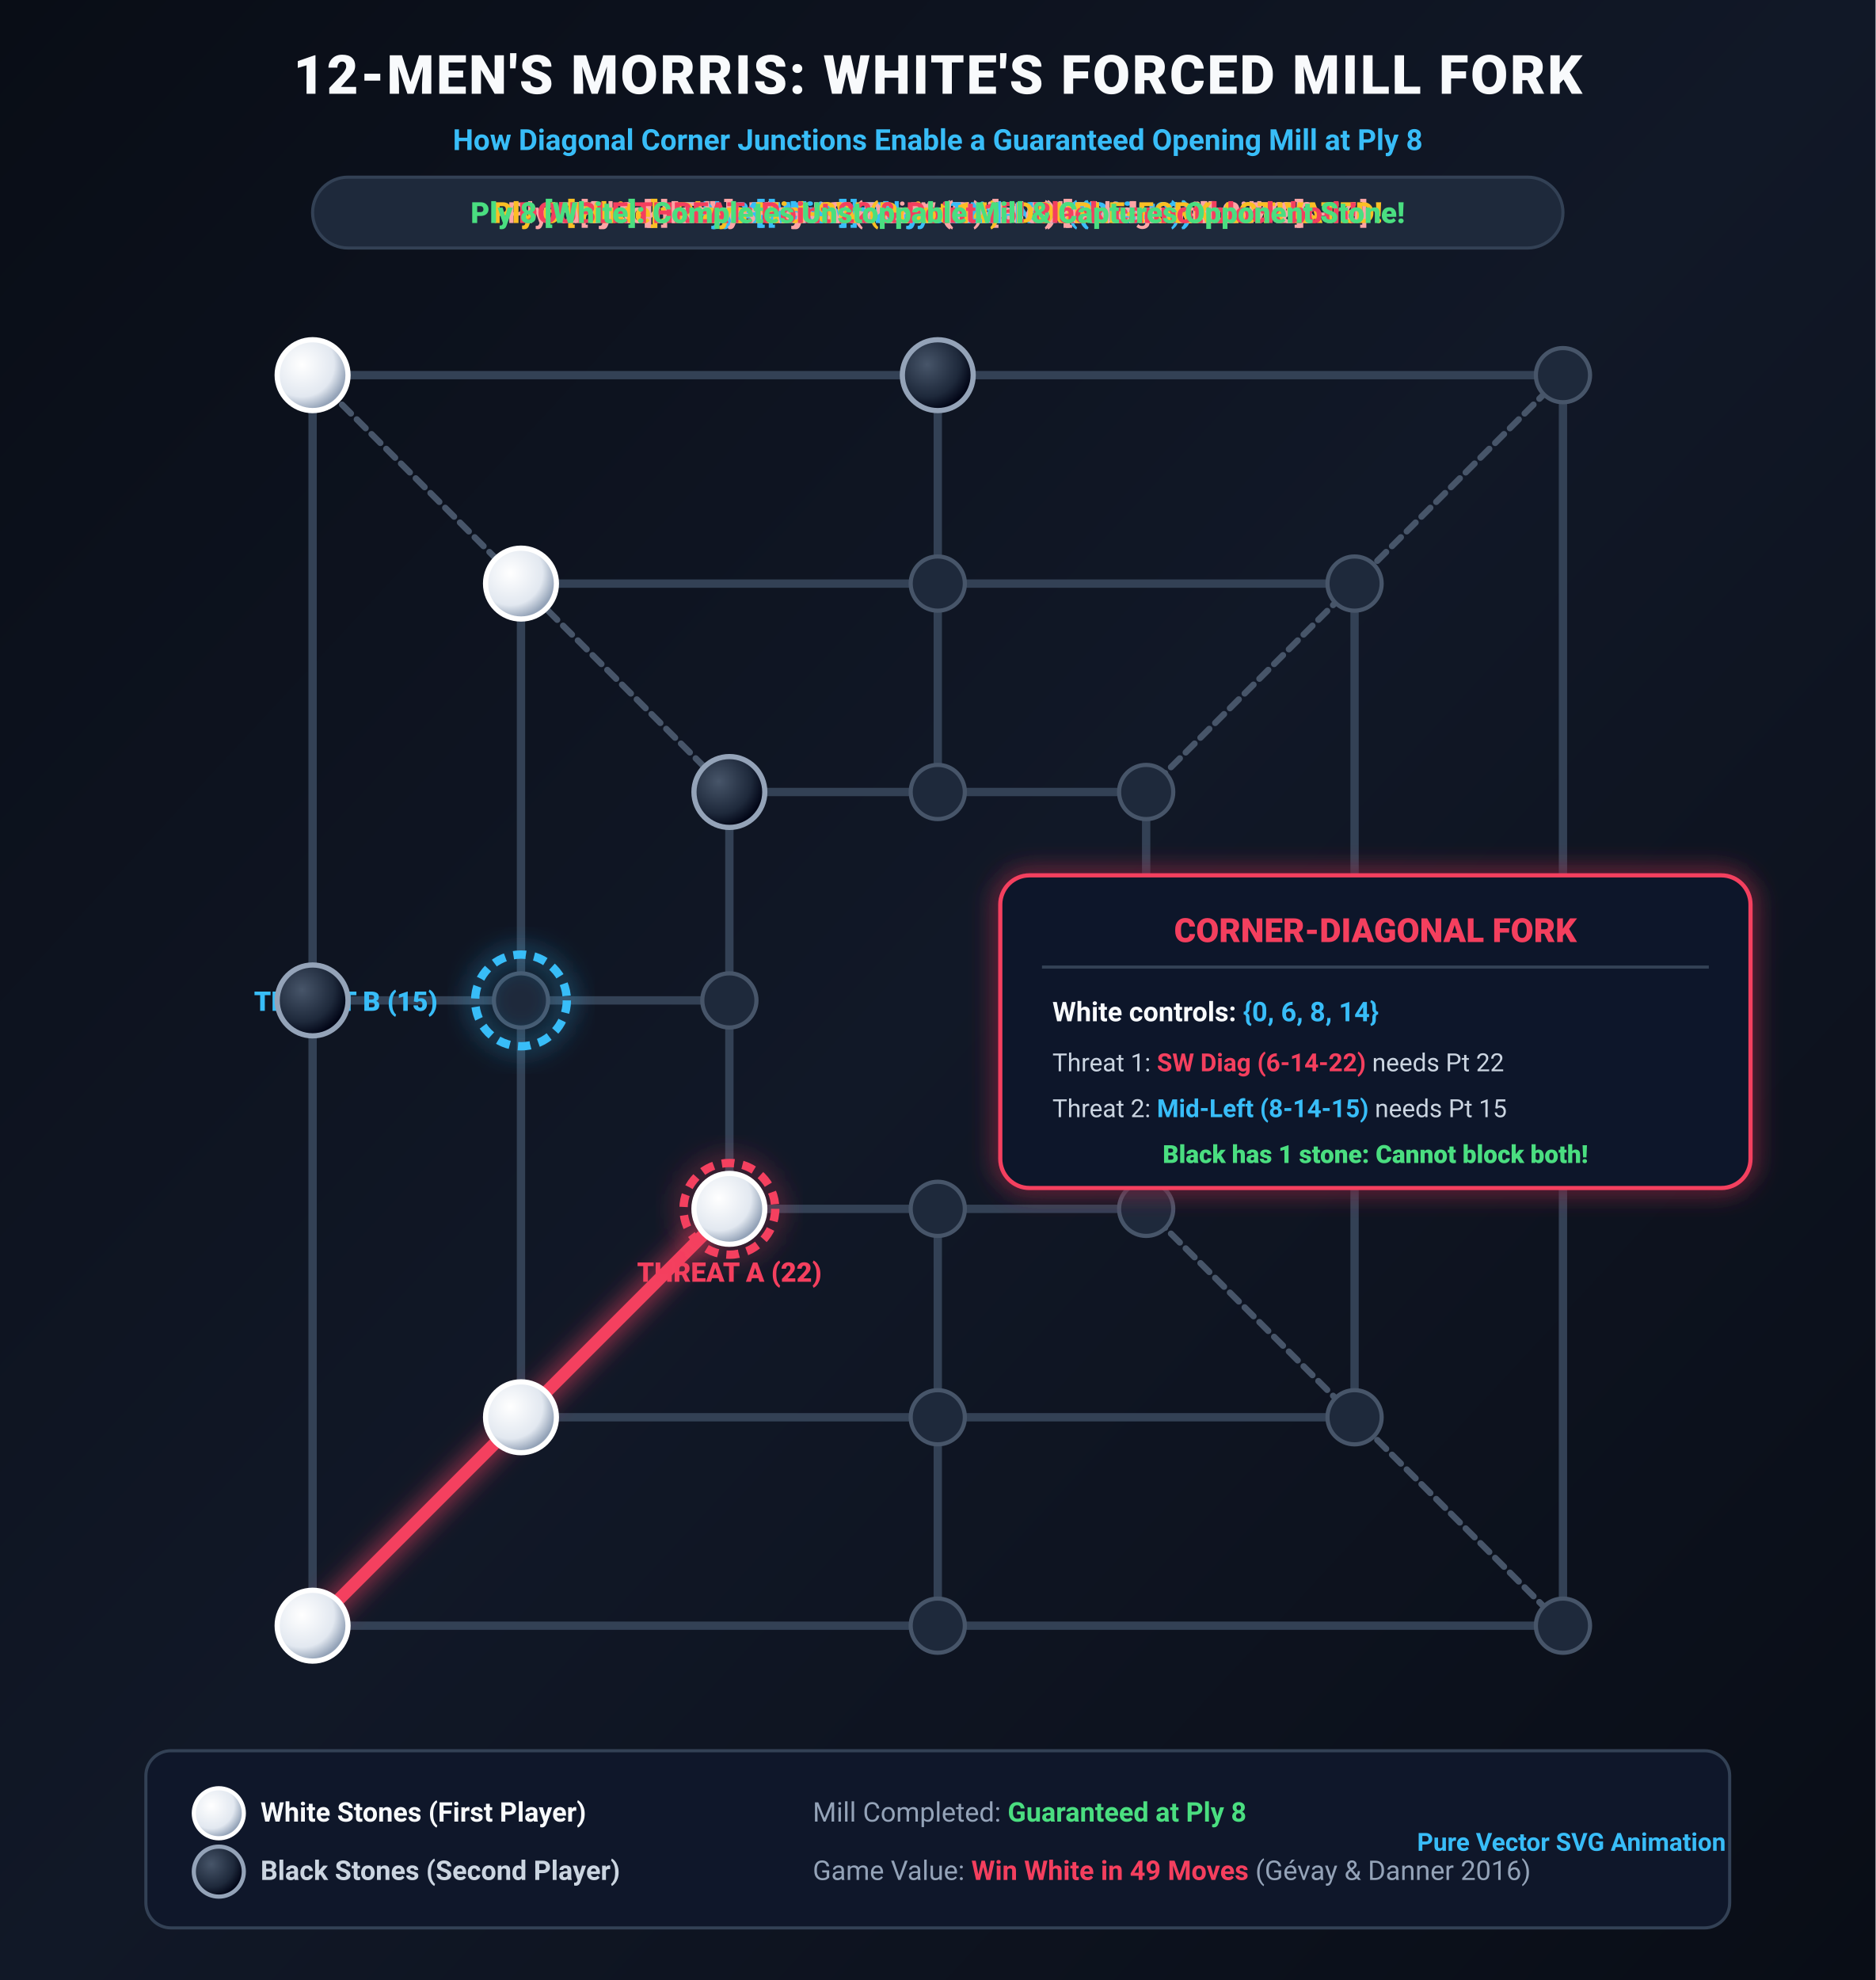
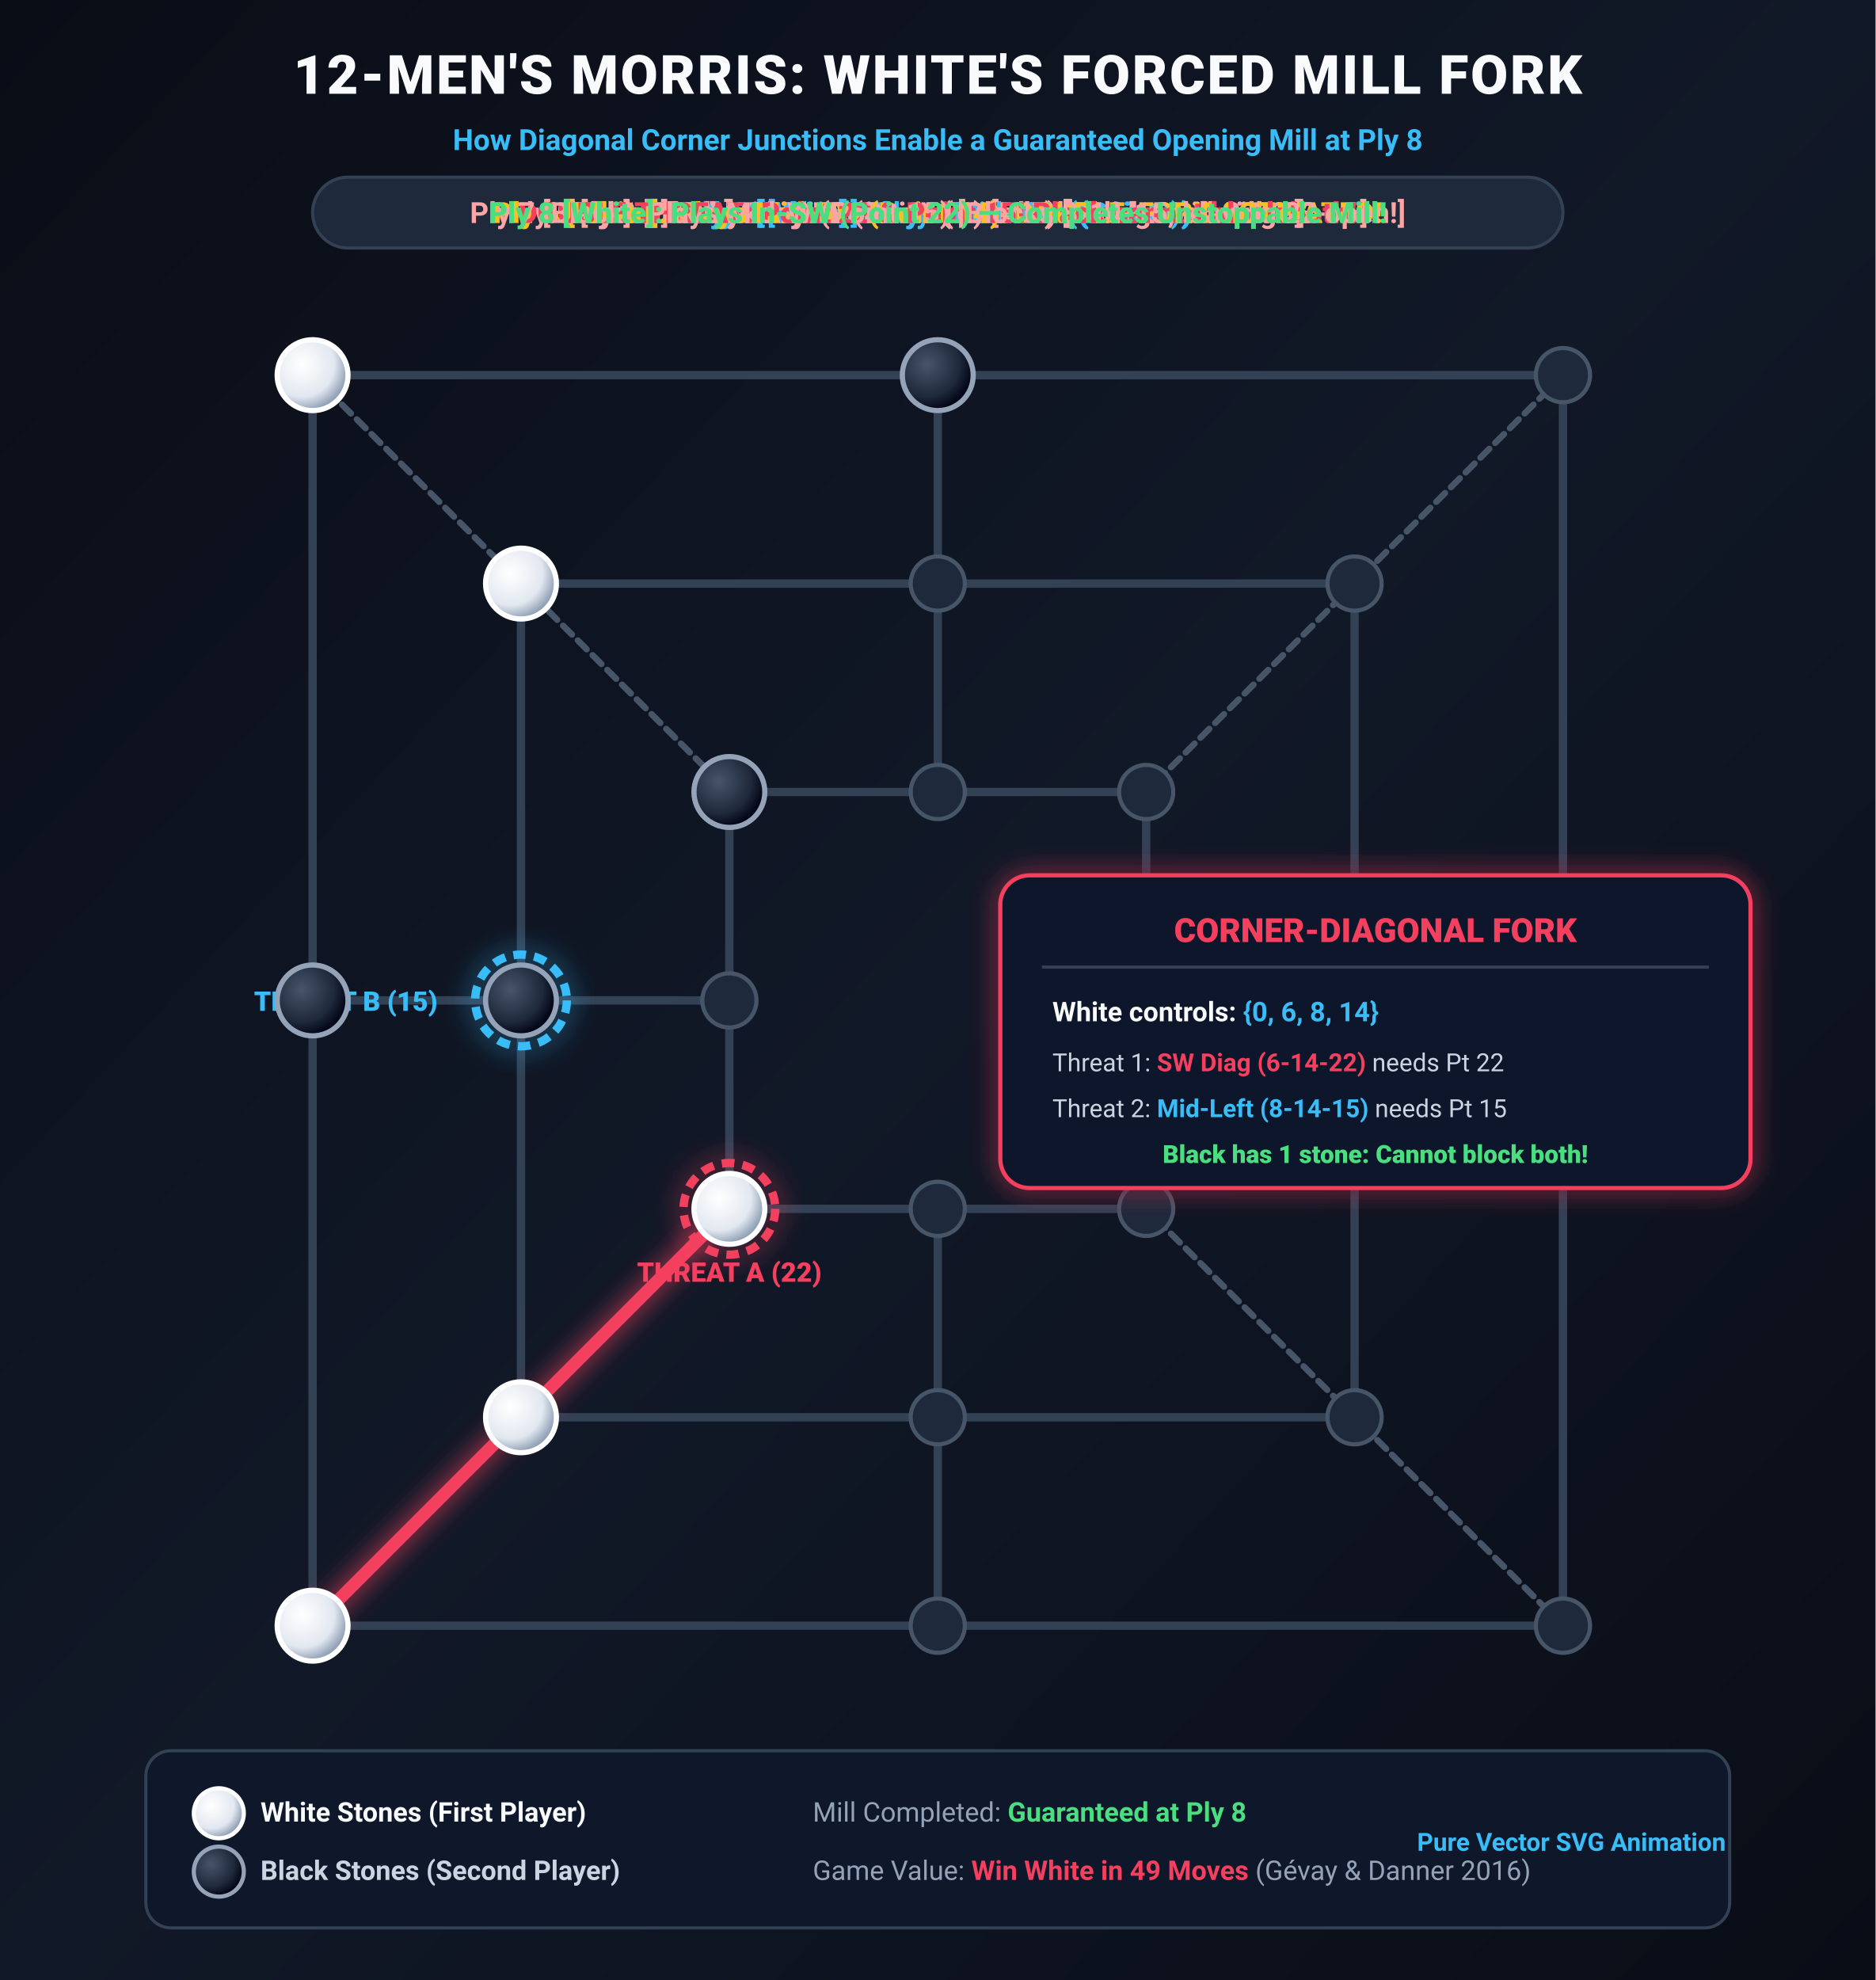
<svg xmlns="http://www.w3.org/2000/svg" viewBox="0 0 900 950" width="100%" height="100%" style="background:#090d16; font-family: ui-sans-serif, system-ui, -apple-system, BlinkMacSystemFont, 'Segoe UI', Roboto, sans-serif;">
  <defs>
    <linearGradient id="bgGradAnim" x1="0%" y1="0%" x2="100%" y2="100%">
      <stop offset="0%" stop-color="#090d16" />
      <stop offset="50%" stop-color="#111827" />
      <stop offset="100%" stop-color="#090d16" />
    </linearGradient>
    <radialGradient id="whiteDisc" cx="35%" cy="35%" r="65%">
      <stop offset="0%" stop-color="#ffffff" />
      <stop offset="70%" stop-color="#e2e8f0" />
      <stop offset="100%" stop-color="#94a3b8" />
    </radialGradient>
    <radialGradient id="blackDisc" cx="35%" cy="35%" r="65%">
      <stop offset="0%" stop-color="#475569" />
      <stop offset="70%" stop-color="#1e293b" />
      <stop offset="100%" stop-color="#020617" />
    </radialGradient>
    <filter id="laserGlow" x="-30%" y="-30%" width="160%" height="160%">
      <feGaussianBlur stdDeviation="6" result="blur" />
      <feComposite in="SourceGraphic" in2="blur" operator="over" />
    </filter>
  </defs>
  <style>
    /* 16s Master Loop */
    @keyframes move0_w0  { 0%, 4% { opacity:0; transform: scale(0.3); } 8%, 95% { opacity:1; transform: scale(1); } 98%, 100% { opacity:0; } }
    @keyframes move1_b1  { 0%, 11% { opacity:0; transform: scale(0.3); } 15%, 95% { opacity:1; transform: scale(1); } 98%, 100% { opacity:0; } }
    @keyframes move2_w6  { 0%, 19% { opacity:0; transform: scale(0.3); } 23%, 95% { opacity:1; transform: scale(1); } 98%, 100% { opacity:0; } }
    @keyframes move3_b7  { 0%, 27% { opacity:0; transform: scale(0.3); } 31%, 95% { opacity:1; transform: scale(1); } 98%, 100% { opacity:0; } }
    @keyframes move4_w8  { 0%, 35% { opacity:0; transform: scale(0.3); } 39%, 95% { opacity:1; transform: scale(1); } 98%, 100% { opacity:0; } }
    @keyframes move5_b16 { 0%, 43% { opacity:0; transform: scale(0.3); } 47%, 95% { opacity:1; transform: scale(1); } 98%, 100% { opacity:0; } }
    @keyframes move6_w14 { 0%, 51% { opacity:0; transform: scale(0.3); } 56%, 95% { opacity:1; transform: scale(1); } 98%, 100% { opacity:0; } }
    
-     /* Fork Threat Highlights (58% to 88%) */
+     /* Fork Threat Highlights (58% to 75%) and Ply 7 Black Block (76% to 95%) */
    @keyframes laserA { 0%, 58% { opacity:0; stroke-dashoffset: 300; } 63%, 88% { opacity:1; stroke-dashoffset: 0; } 93%, 100% { opacity:0; } }
-     @keyframes laserB { 0%, 58% { opacity:0; stroke-dashoffset: 300; } 63%, 88% { opacity:1; stroke-dashoffset: 0; } 93%, 100% { opacity:0; } }
+     @keyframes laserB { 0%, 58% { opacity:0; stroke-dashoffset: 300; } 63%, 76% { opacity:1; stroke-dashoffset: 0; } 80%, 100% { opacity:0.25; } }
    @keyframes targetGlow { 0%, 58% { opacity:0; transform: scale(0.8); } 64%, 88% { opacity:0.85; transform: scale(1.15); } 93%, 100% { opacity:0; } }
    @keyframes bannerAnim { 0%, 58% { opacity:0; transform: translateY(-10px); } 62%, 88% { opacity:1; transform: translateY(0); } 93%, 100% { opacity:0; } }
+     @keyframes move7_b15 { 0%, 75% { opacity:0; transform: scale(0.3); } 79%, 95% { opacity:1; transform: scale(1); } 98%, 100% { opacity:0; } }

    /* Final Victory (88% to 96%) */
    @keyframes move8_wMill { 0%, 88% { opacity:0; transform: scale(0.4); } 91%, 96% { opacity:1; transform: scale(1); } 98%, 100% { opacity:0; } }

    /* Subtitle Banner text swap */
    @keyframes sub0 { 0%, 10% { opacity:1; } 12%, 100% { opacity:0; } }
    @keyframes sub1 { 0%, 11% { opacity:0; } 13%, 18% { opacity:1; } 20%, 100% { opacity:0; } }
    @keyframes sub2 { 0%, 19% { opacity:0; } 21%, 26% { opacity:1; } 28%, 100% { opacity:0; } }
    @keyframes sub3 { 0%, 27% { opacity:0; } 29%, 34% { opacity:1; } 36%, 100% { opacity:0; } }
    @keyframes sub4 { 0%, 35% { opacity:0; } 37%, 42% { opacity:1; } 44%, 100% { opacity:0; } }
    @keyframes sub5 { 0%, 43% { opacity:0; } 45%, 50% { opacity:1; } 52%, 100% { opacity:0; } }
    @keyframes sub6 { 0%, 51% { opacity:0; } 53%, 58% { opacity:1; } 60%, 100% { opacity:0; } }
-     @keyframes subFork { 0%, 59% { opacity:0; } 61%, 86% { opacity:1; } 88%, 100% { opacity:0; } }
+     @keyframes subFork { 0%, 59% { opacity:0; } 61%, 74% { opacity:1; } 76%, 100% { opacity:0; } }
+     @keyframes sub7 { 0%, 75% { opacity:0; } 77%, 86% { opacity:1; } 88%, 100% { opacity:0; } }
    @keyframes subWin { 0%, 87% { opacity:0; } 89%, 97% { opacity:1; } 99%, 100% { opacity:0; } }

    .disc-w { fill: url(#whiteDisc); stroke: #ffffff; stroke-width: 2.5; transform-origin: center; animation-duration: 16s; animation-iteration-count: infinite; }
    .disc-b { fill: url(#blackDisc); stroke: #94a3b8; stroke-width: 2.5; transform-origin: center; animation-duration: 16s; animation-iteration-count: infinite; }
  </style>
  <rect width="900" height="950" fill="url(#bgGradAnim)" />
  <g id="header">
    <text x="450" y="45" fill="#f8fafc" font-size="26" font-weight="800" text-anchor="middle" letter-spacing="1">12-MEN'S MORRIS: WHITE'S FORCED MILL FORK</text>
    <text x="450" y="72" fill="#38bdf8" font-size="14" font-weight="600" text-anchor="middle">How Diagonal Corner Junctions Enable a Guaranteed Opening Mill at Ply 8</text>
  </g>
  <g id="dynamic-subtitles" transform="translate(150, 85)">
    <rect width="600" height="34" rx="17" fill="#1e293b" stroke="#334155" stroke-width="1.5" />
    <text x="300" y="22" fill="#38bdf8" font-size="14" font-weight="700" text-anchor="middle" style="animation: sub0 16s infinite;">Ply 0 [White]: Plays Outer-NW (Point 0)</text>
    <text x="300" y="22" fill="#fca5a5" font-size="14" font-weight="700" text-anchor="middle" style="animation: sub1 16s infinite;">Ply 1 [Black]: Plays Outer-N (Point 1) [Blocks mill 0-1-2]</text>
    <text x="300" y="22" fill="#38bdf8" font-size="14" font-weight="700" text-anchor="middle" style="animation: sub2 16s infinite;">Ply 2 [White]: Plays Outer-SW (Point 6)</text>
    <text x="300" y="22" fill="#fca5a5" font-size="14" font-weight="700" text-anchor="middle" style="animation: sub3 16s infinite;">Ply 3 [Black]: Plays Outer-W (Point 7) [Blocks mill 0-7-6]</text>
    <text x="300" y="22" fill="#38bdf8" font-size="14" font-weight="700" text-anchor="middle" style="animation: sub4 16s infinite;">Ply 4 [White]: Plays Mid-NW (Point 8)</text>
    <text x="300" y="22" fill="#fca5a5" font-size="14" font-weight="700" text-anchor="middle" style="animation: sub5 16s infinite;">Ply 5 [Black]: Plays In-NW (Point 16) [Blocks diagonal mill 0-8-16]</text>
    <text x="300" y="22" fill="#fbbf24" font-size="14" font-weight="800" text-anchor="middle" style="animation: sub6 16s infinite;">Ply 6 [White]: Plays Mid-SW (Point 14)! DOUBLE-FORK ACTIVATED!</text>
    <text x="300" y="22" fill="#f43f5e" font-size="14" font-weight="800" text-anchor="middle" style="animation: subFork 16s infinite;">DOUBLE THREAT: Point 22 &amp; Point 15! Black cannot block both!</text>
-     <text x="300" y="22" fill="#4ade80" font-size="14" font-weight="800" text-anchor="middle" style="animation: subWin 16s infinite;">Ply 8 [White]: Completes Unstoppable Mill &amp; Captures Opponent Stone!</text>
+     <text x="300" y="22" fill="#fca5a5" font-size="14" font-weight="700" text-anchor="middle" style="animation: sub7 16s infinite;">Ply 7 [Black]: Plays Mid-W (Point 15) [Blocks 8-14-15, leaving 22 open!]</text>
+     <text x="300" y="22" fill="#4ade80" font-size="14" font-weight="800" text-anchor="middle" style="animation: subWin 16s infinite;">Ply 8 [White]: Plays In-SW (Point 22) — Completes Unstoppable Mill!</text>
  </g>
  <g id="board-edges" stroke-linecap="round" stroke-linejoin="round">
    <rect x="150" y="180" width="600" height="600" fill="none" stroke="#334155" stroke-width="4" />
    <rect x="250" y="280" width="400" height="400" fill="none" stroke="#334155" stroke-width="4" />
    <rect x="350" y="380" width="200" height="200" fill="none" stroke="#334155" stroke-width="4" />
    <line x1="450" y1="180" x2="450" y2="380" stroke="#334155" stroke-width="4" />
    <line x1="550" y1="480" x2="750" y2="480" stroke="#334155" stroke-width="4" />
    <line x1="450" y1="580" x2="450" y2="780" stroke="#334155" stroke-width="4" />
    <line x1="150" y1="480" x2="350" y2="480" stroke="#334155" stroke-width="4" />
    <line x1="150" y1="180" x2="350" y2="380" stroke="#475569" stroke-width="3" stroke-dasharray="6,4" />
    <line x1="750" y1="180" x2="550" y2="380" stroke="#475569" stroke-width="3" stroke-dasharray="6,4" />
    <line x1="750" y1="780" x2="550" y2="580" stroke="#475569" stroke-width="3" stroke-dasharray="6,4" />
    <line x1="150" y1="780" x2="350" y2="580" stroke="#475569" stroke-width="3" stroke-dasharray="6,4" />
  </g>
  <g id="board-points" fill="#1e293b" stroke="#475569" stroke-width="2">
    <circle cx="150" cy="180" r="13" />
    <circle cx="450" cy="180" r="13" />
    <circle cx="750" cy="180" r="13" />
    <circle cx="750" cy="480" r="13" />
    <circle cx="750" cy="780" r="13" />
    <circle cx="450" cy="780" r="13" />
    <circle cx="150" cy="780" r="13" />
    <circle cx="150" cy="480" r="13" />
    <circle cx="250" cy="280" r="13" />
    <circle cx="450" cy="280" r="13" />
    <circle cx="650" cy="280" r="13" />
    <circle cx="650" cy="480" r="13" />
    <circle cx="650" cy="680" r="13" />
    <circle cx="450" cy="680" r="13" />
    <circle cx="250" cy="680" r="13" />
    <circle cx="250" cy="480" r="13" />
    <circle cx="350" cy="380" r="13" />
    <circle cx="450" cy="380" r="13" />
    <circle cx="550" cy="380" r="13" />
    <circle cx="550" cy="480" r="13" />
    <circle cx="550" cy="580" r="13" />
    <circle cx="450" cy="580" r="13" />
    <circle cx="350" cy="580" r="13" />
    <circle cx="350" cy="480" r="13" />
  </g>
  <line x1="150" y1="780" x2="350" y2="580" stroke="#f43f5e" stroke-width="6" stroke-linecap="round" style="animation: laserA 16s infinite;" stroke-dasharray="300" filter="url(#laserGlow)" />
  <line x1="250" y1="280" x2="250" y2="680" stroke="#38bdf8" stroke-width="6" stroke-linecap="round" style="animation: laserB 16s infinite;" stroke-dasharray="400" filter="url(#laserGlow)" />
  <circle cx="350" cy="580" r="22" fill="none" stroke="#f43f5e" stroke-width="4" stroke-dasharray="6,4" style="transform-origin: 350px 580px; animation: targetGlow 16s infinite;" filter="url(#laserGlow)" />
  <text x="350" y="615" fill="#f43f5e" font-size="13" font-weight="800" text-anchor="middle" style="animation: targetGlow 16s infinite;">THREAT A (22)</text>
  <circle cx="250" cy="480" r="22" fill="none" stroke="#38bdf8" stroke-width="4" stroke-dasharray="6,4" style="transform-origin: 250px 480px; animation: targetGlow 16s infinite;" filter="url(#laserGlow)" />
  <text x="210" y="485" fill="#38bdf8" font-size="13" font-weight="800" text-anchor="end" style="animation: targetGlow 16s infinite;">THREAT B (15)</text>
  <circle cx="150" cy="180" r="17" class="disc-w" style="transform-origin: 150px 180px; animation-name: move0_w0;" />
  <circle cx="450" cy="180" r="17" class="disc-b" style="transform-origin: 450px 180px; animation-name: move1_b1;" />
  <circle cx="150" cy="780" r="17" class="disc-w" style="transform-origin: 150px 780px; animation-name: move2_w6;" />
  <circle cx="150" cy="480" r="17" class="disc-b" style="transform-origin: 150px 480px; animation-name: move3_b7;" />
  <circle cx="250" cy="280" r="17" class="disc-w" style="transform-origin: 250px 280px; animation-name: move4_w8;" />
  <circle cx="350" cy="380" r="17" class="disc-b" style="transform-origin: 350px 380px; animation-name: move5_b16;" />
  <circle cx="250" cy="680" r="17" class="disc-w" style="transform-origin: 250px 680px; animation-name: move6_w14;" />
+   <circle cx="250" cy="480" r="17" class="disc-b" style="transform-origin: 250px 480px; animation-name: move7_b15;" />
  <circle cx="350" cy="580" r="17" class="disc-w" style="transform-origin: 350px 580px; animation-name: move8_wMill;" />
  <g id="callout-box" transform="translate(480, 420)" style="animation: bannerAnim 16s infinite;">
    <rect width="360" height="150" rx="14" fill="#0f172a" stroke="#f43f5e" stroke-width="2" filter="url(#laserGlow)" />
    <text x="180" y="32" fill="#f43f5e" font-size="16" font-weight="800" text-anchor="middle">CORNER-DIAGONAL FORK</text>
    <line x1="20" y1="44" x2="340" y2="44" stroke="#334155" stroke-width="1.5" />
    <text x="25" y="70" fill="#f8fafc" font-size="13" font-weight="600">White controls: <tspan fill="#38bdf8">{0, 6, 8, 14}</tspan>
    </text>
    <text x="25" y="94" fill="#cbd5e1" font-size="12">Threat 1: <tspan fill="#f43f5e" font-weight="700">SW Diag (6-14-22)</tspan> needs Pt 22</text>
    <text x="25" y="116" fill="#cbd5e1" font-size="12">Threat 2: <tspan fill="#38bdf8" font-weight="700">Mid-Left (8-14-15)</tspan> needs Pt 15</text>
    <text x="180" y="138" fill="#4ade80" font-size="12" font-weight="800" text-anchor="middle">Black has 1 stone: Cannot block both!</text>
  </g>
  <g id="footer-card" transform="translate(70, 840)">
    <rect width="760" height="85" rx="12" fill="#0f172a" stroke="#334155" stroke-width="1.5" />
    <circle cx="35" cy="30" r="12" fill="url(#whiteDisc)" stroke="#ffffff" stroke-width="2" />
    <text x="55" y="34" fill="#f8fafc" font-size="13" font-weight="700">White Stones (First Player)</text>
    <circle cx="35" cy="58" r="12" fill="url(#blackDisc)" stroke="#94a3b8" stroke-width="2" />
    <text x="55" y="62" fill="#cbd5e1" font-size="13" font-weight="700">Black Stones (Second Player)</text>
    <text x="320" y="34" fill="#94a3b8" font-size="13">Mill Completed: <tspan fill="#4ade80" font-weight="700">Guaranteed at Ply 8</tspan>
    </text>
    <text x="320" y="62" fill="#94a3b8" font-size="13">Game Value: <tspan fill="#f43f5e" font-weight="700">Win White in 49 Moves</tspan> (Gévay &amp; Danner 2016)</text>
    <text x="610" y="48" fill="#38bdf8" font-size="12" font-weight="600">Pure Vector SVG Animation</text>
  </g>
</svg>
